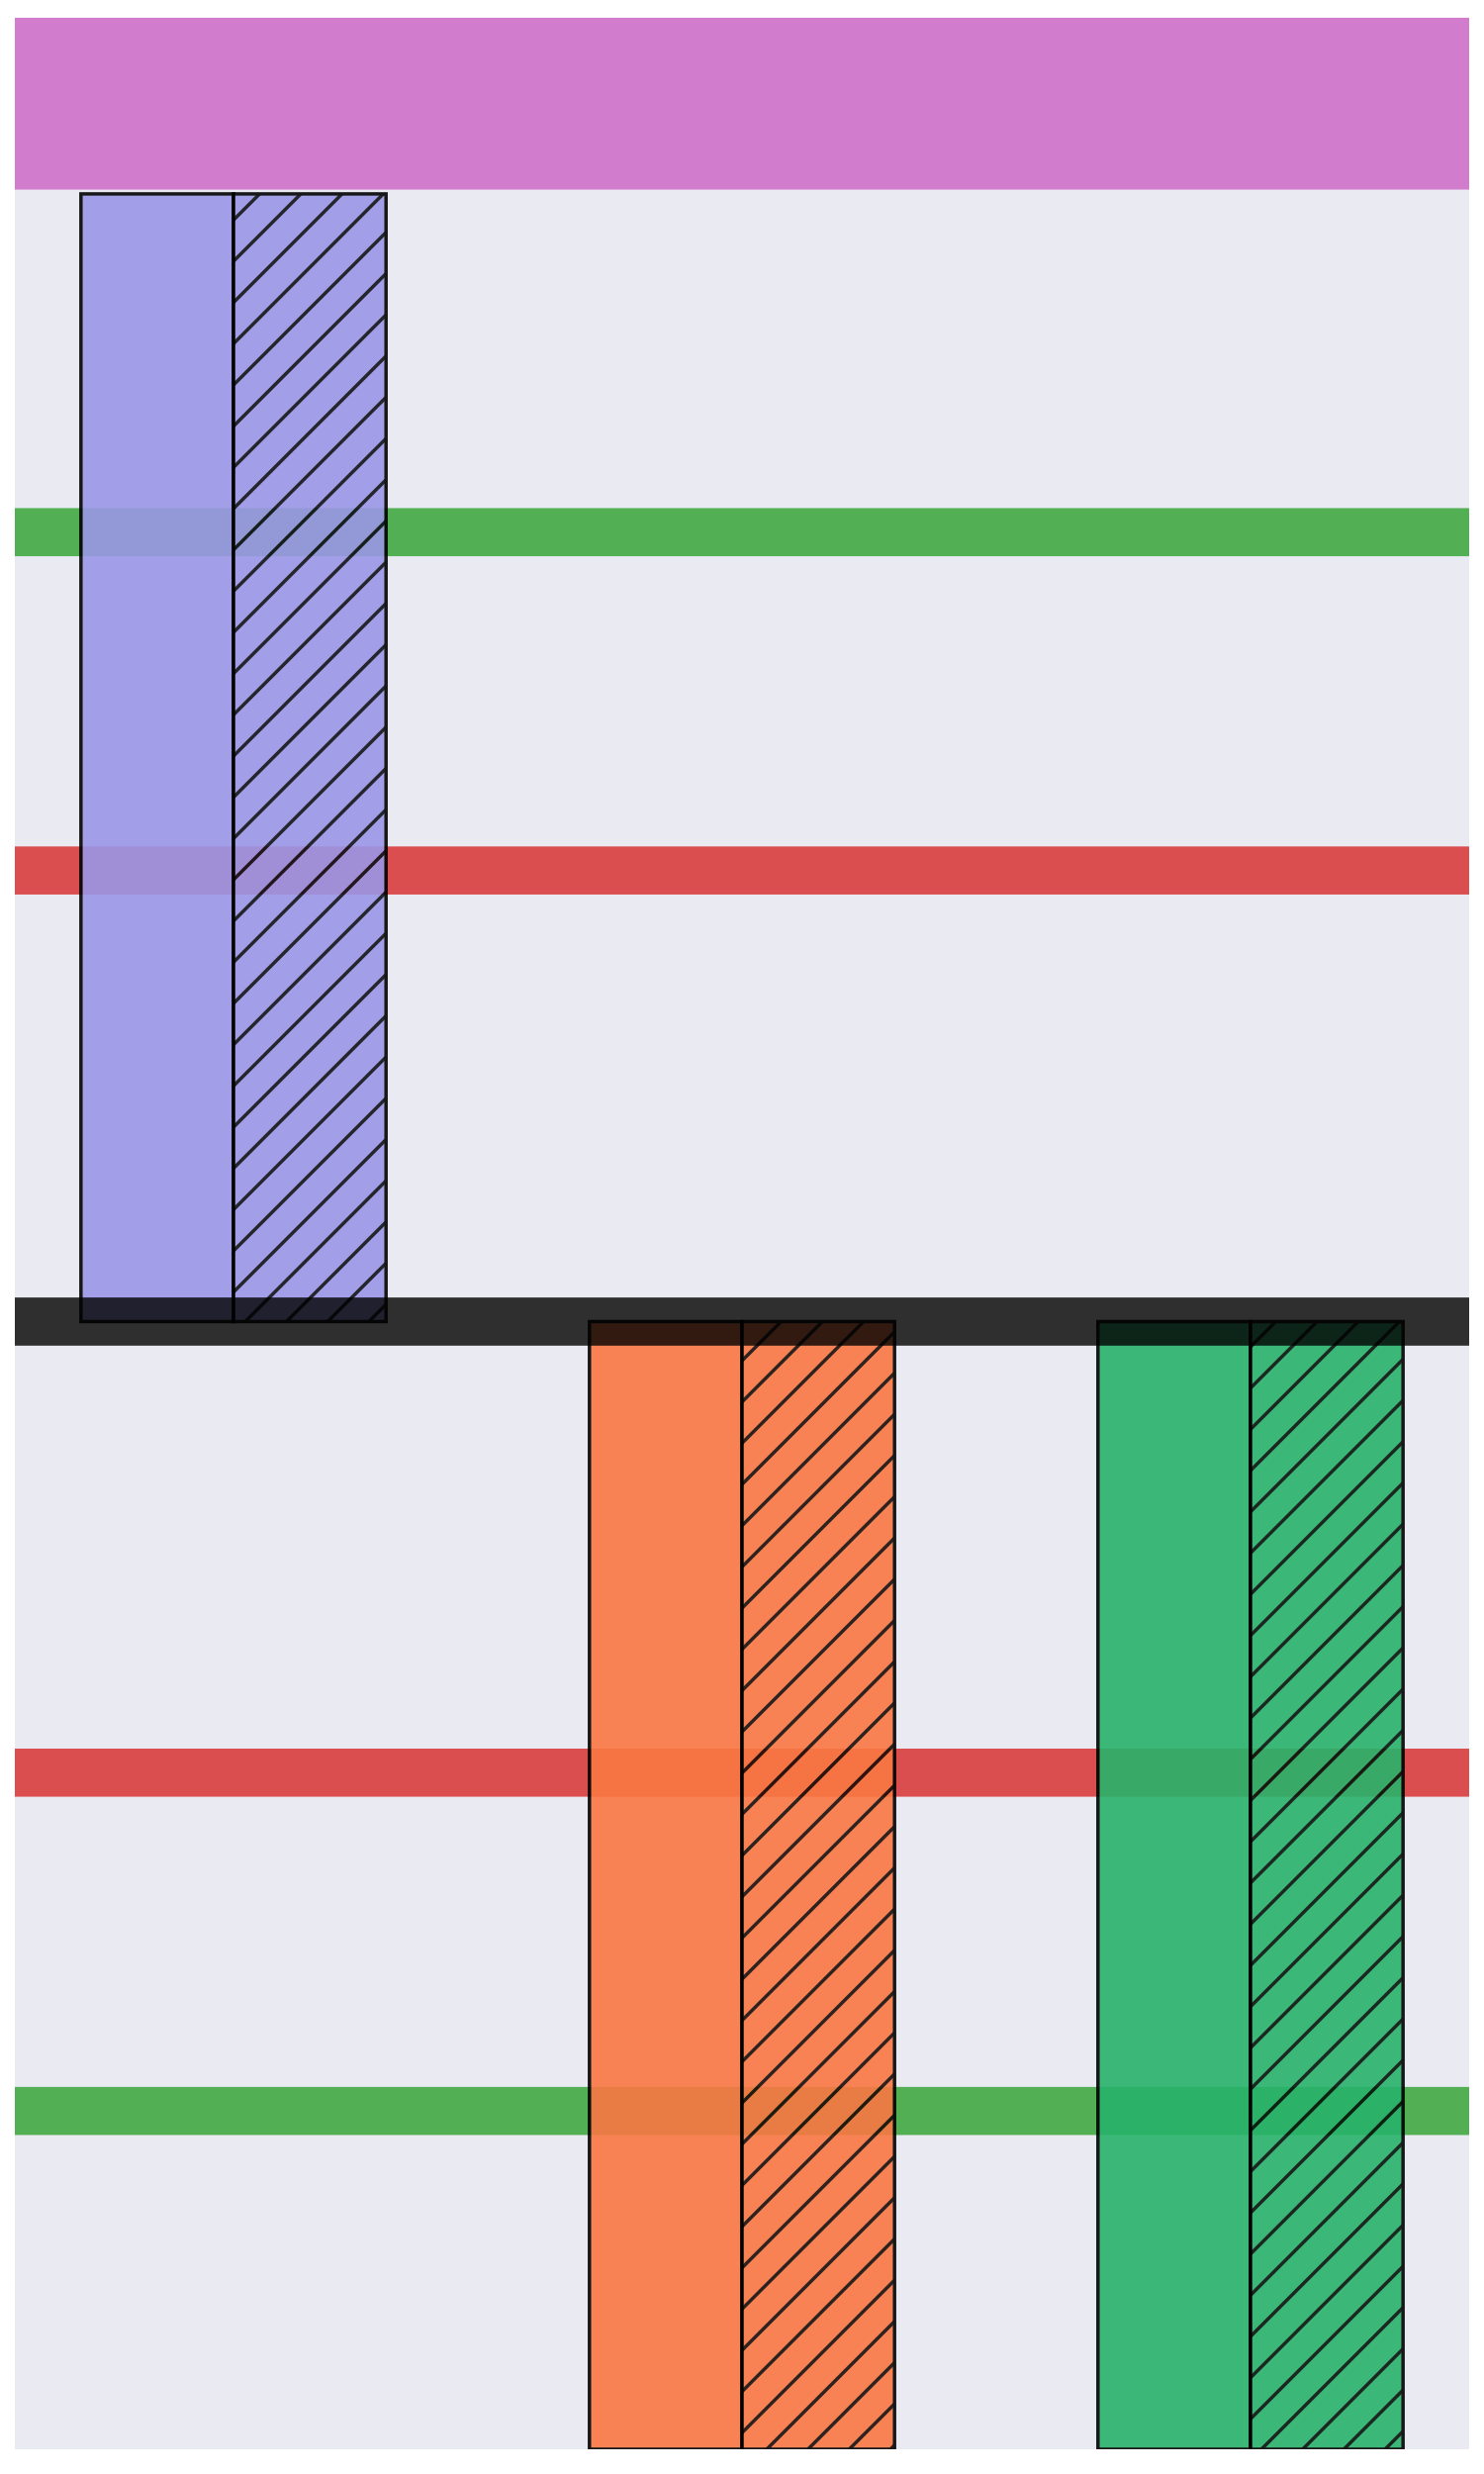
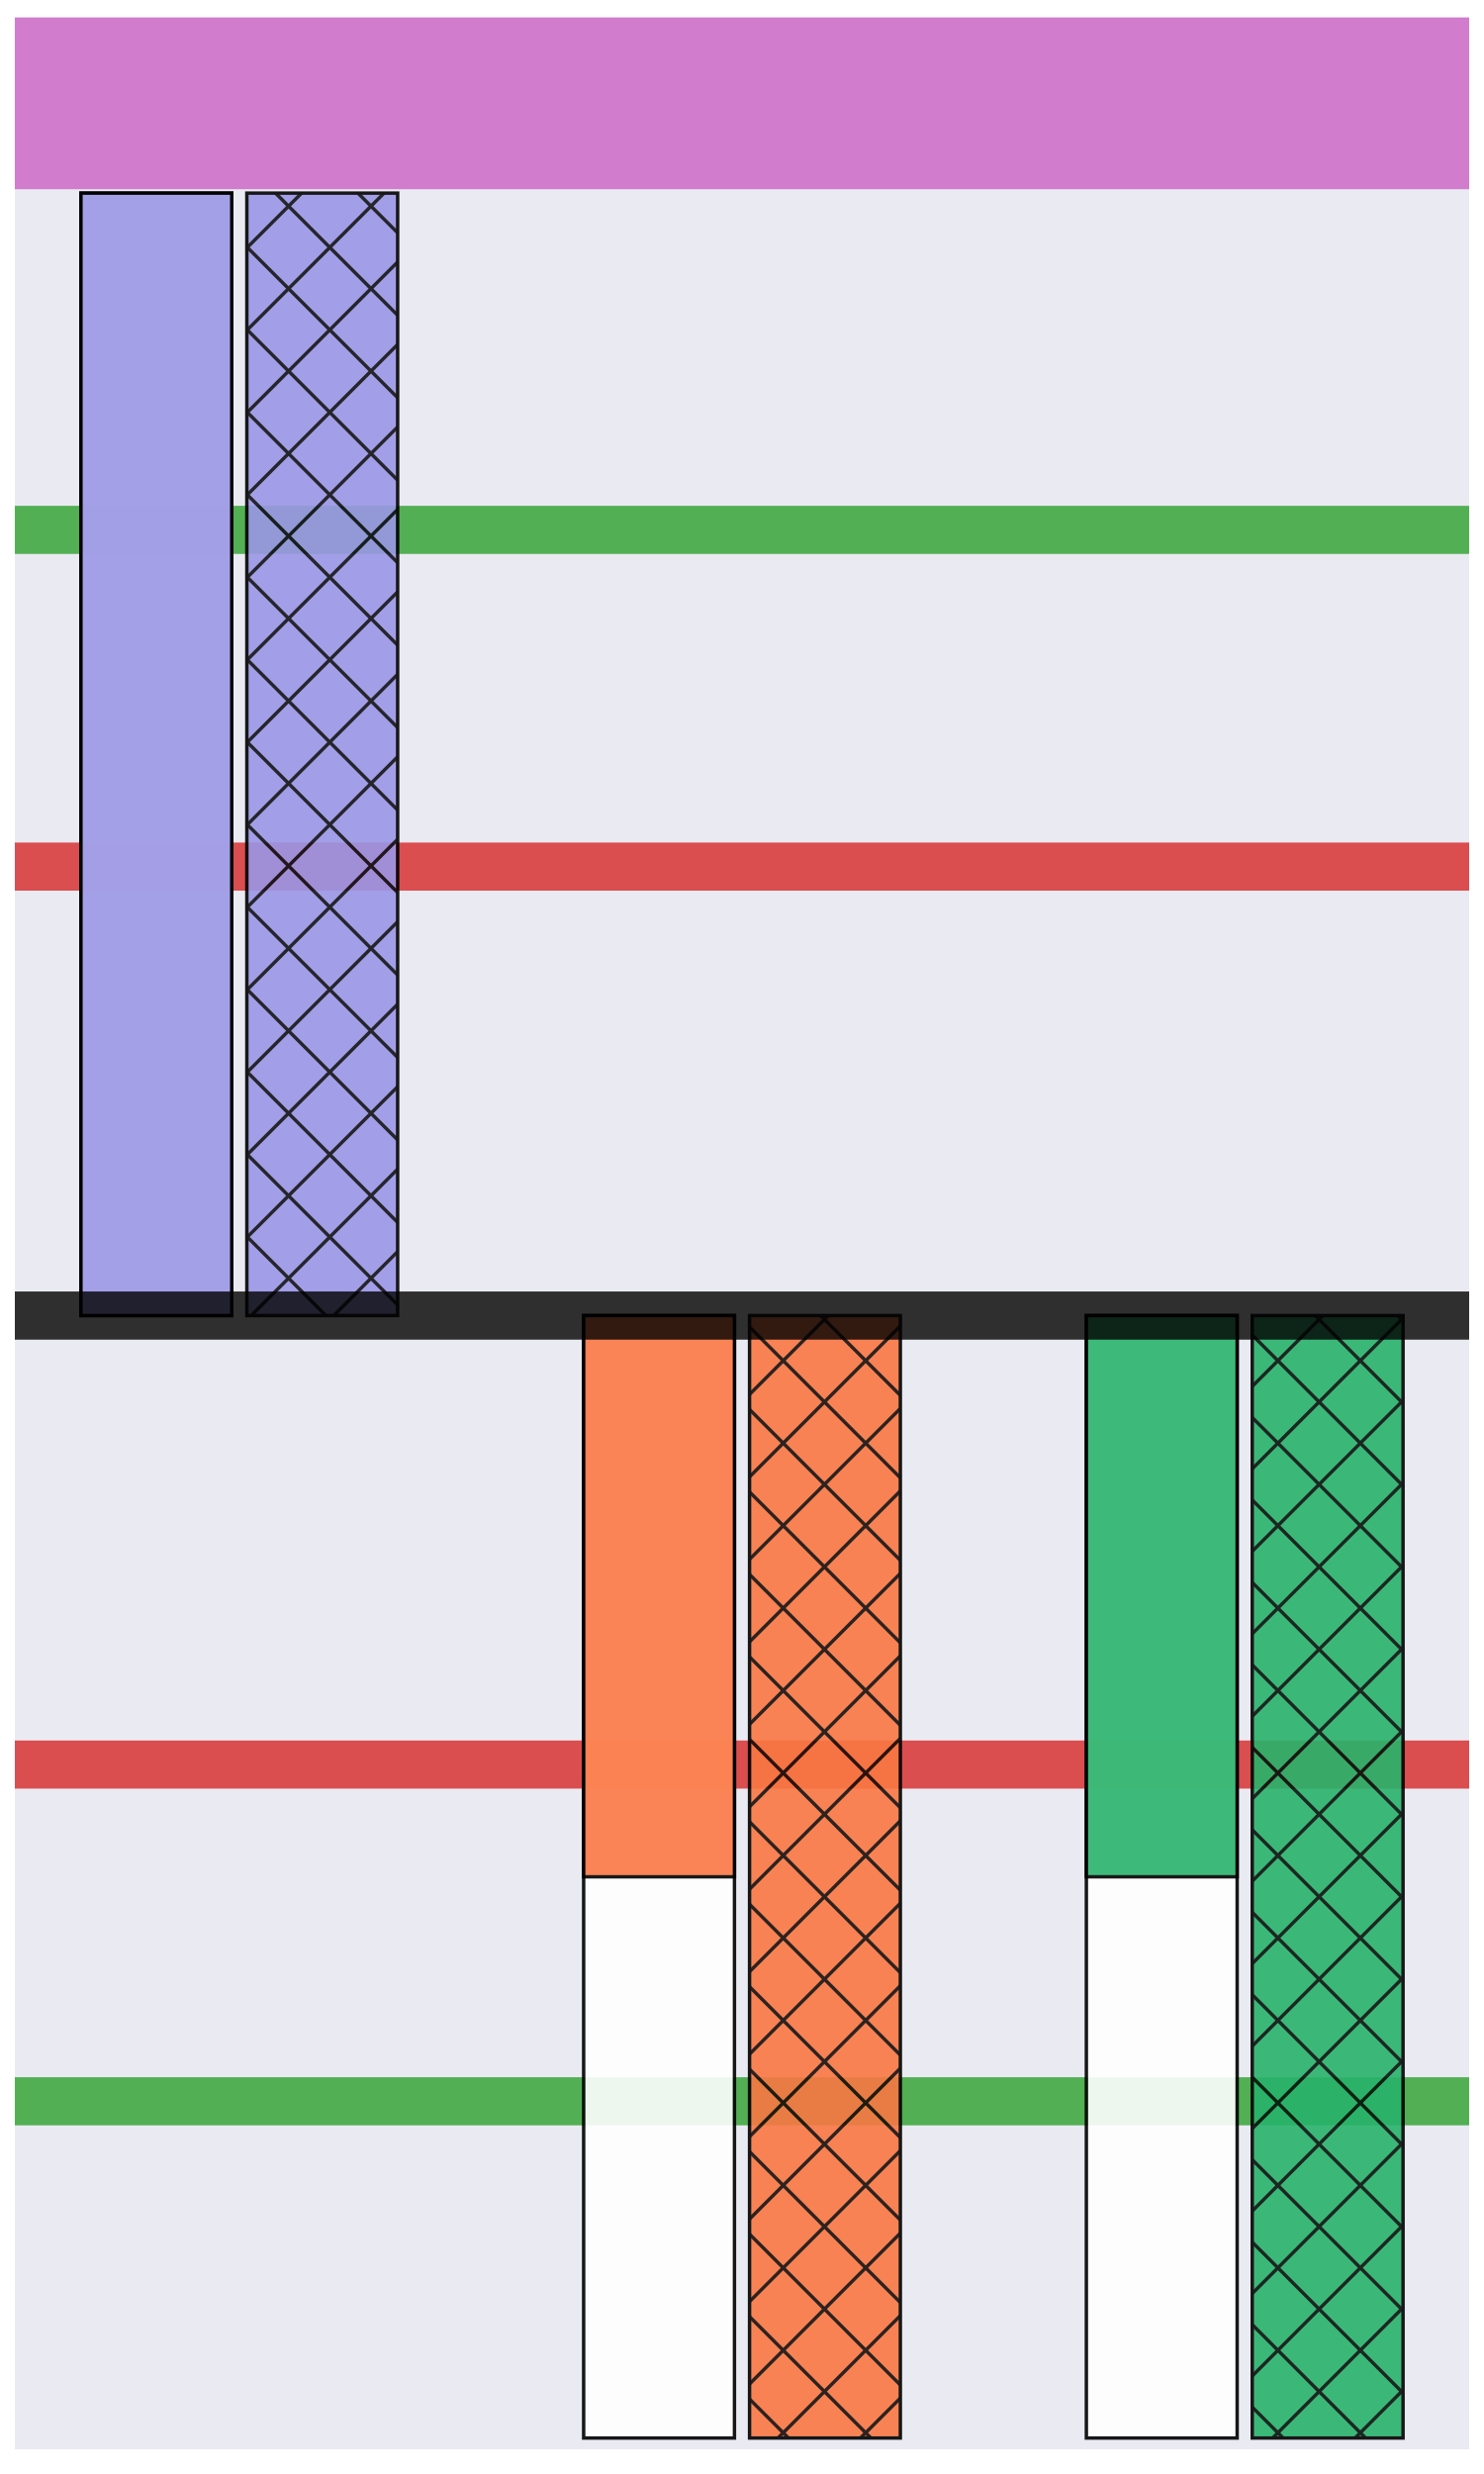
<svg xmlns="http://www.w3.org/2000/svg" width="432pt" height="720pt" viewBox="0 0 432 720" version="1.1">
  <defs>
    <style type="text/css">*{stroke-linejoin: round; stroke-linecap: butt}</style>
  </defs>
  <g id="figure_1">
    <g id="patch_1">
      <path d="M 0 720  L 432 720  L 432 0  L 0 0  z " style="fill: #ffffff" />
    </g>
    <g id="axes_1">
      <g id="patch_2">
        <path d="M 4.32 712.8  L 427.68 712.8  L 427.68 7.2  L 4.32 7.2  z " style="fill: #eaeaf2" />
      </g>
      <g id="matplotlib.axis_1" />
      <g id="matplotlib.axis_2" />
      <g id="line2d_1">
-         <path d="M 4.32 30.173  L 427.68 30.173  " style="fill: none; stroke: #d27cce; stroke-width: 50" />
+         <path d="M 4.32 30.067  L 427.68 30.067  " style="fill: none; stroke: #d27cce; stroke-width: 50" />
      </g>
      <g id="line2d_2">
-         <path d="M 4.32 154.884  L 427.68 154.884  " clip-path="url(#pefa6c010cb)" style="fill: none; stroke: #2ca02c; stroke-opacity: 0.8; stroke-width: 14; stroke-linecap: round" />
+         <path d="M 4.32 154.2  L 427.68 154.2  " clip-path="url(#p2093bbd950)" style="fill: none; stroke: #2ca02c; stroke-opacity: 0.8; stroke-width: 14; stroke-linecap: round" />
      </g>
      <g id="line2d_3">
-         <path d="M 4.32 253.34  L 427.68 253.34  " clip-path="url(#pefa6c010cb)" style="fill: none; stroke: #d62728; stroke-opacity: 0.8; stroke-width: 14; stroke-linecap: round" />
+         <path d="M 4.32 252.2  L 427.68 252.2  " clip-path="url(#p2093bbd950)" style="fill: none; stroke: #d62728; stroke-opacity: 0.8; stroke-width: 14; stroke-linecap: round" />
      </g>
      <g id="line2d_4">
-         <path d="M 4.32 614.344  L 427.68 614.344  " clip-path="url(#pefa6c010cb)" style="fill: none; stroke: #2ca02c; stroke-opacity: 0.8; stroke-width: 14; stroke-linecap: round" />
+         <path d="M 4.32 611.533  L 427.68 611.533  " clip-path="url(#p2093bbd950)" style="fill: none; stroke: #2ca02c; stroke-opacity: 0.8; stroke-width: 14; stroke-linecap: round" />
      </g>
      <g id="line2d_5">
-         <path d="M 4.32 515.888  L 427.68 515.888  " clip-path="url(#pefa6c010cb)" style="fill: none; stroke: #d62728; stroke-opacity: 0.8; stroke-width: 14; stroke-linecap: round" />
+         <path d="M 4.32 513.533  L 427.68 513.533  " clip-path="url(#p2093bbd950)" style="fill: none; stroke: #d62728; stroke-opacity: 0.8; stroke-width: 14; stroke-linecap: round" />
      </g>
      <g id="patch_3">
        <path d="M 4.32 712.8  L 4.32 7.2  " style="fill: none" />
      </g>
      <g id="patch_4">
        <path d="M 427.68 712.8  L 427.68 7.2  " style="fill: none" />
      </g>
      <g id="patch_5">
        <path d="M 4.32 712.8  L 427.68 712.8  " style="fill: none" />
      </g>
      <g id="patch_6">
        <path d="M 4.32 7.2  L 427.68 7.2  " style="fill: none" />
      </g>
      <g id="patch_7">
-         <path d="M 23.564 384.614  L 67.972 384.614  L 67.972 56.428  L 23.564 56.428  z " clip-path="url(#pefa6c010cb)" style="fill: #9a96e5; opacity: 0.9; stroke: #000000; stroke-linejoin: miter" />
+         <path d="M 23.564 382.867  L 67.465 382.867  L 67.465 56.2  L 23.564 56.2  z " clip-path="url(#p2093bbd950)" style="fill: #ffffff; opacity: 0.9; stroke: #000000; stroke-linejoin: miter" />
      </g>
      <g id="patch_8">
-         <path d="M 67.972 384.614  L 112.38 384.614  L 112.38 56.428  L 67.972 56.428  z " clip-path="url(#pefa6c010cb)" style="fill: url(#h73ee3e004e); opacity: 0.9; stroke: #000000; stroke-linejoin: miter" />
+         <path d="M 169.903 382.867  L 213.805 382.867  L 213.805 709.533  L 169.903 709.533  z " clip-path="url(#p2093bbd950)" style="fill: #ffffff; opacity: 0.9; stroke: #000000; stroke-linejoin: miter" />
      </g>
      <g id="patch_9">
-         <path d="M 171.592 384.614  L 216 384.614  L 216 712.8  L 171.592 712.8  z " clip-path="url(#pefa6c010cb)" style="fill: #f97743; opacity: 0.9; stroke: #000000; stroke-linejoin: miter" />
+         <path d="M 316.243 382.867  L 360.144 382.867  L 360.144 709.533  L 316.243 709.533  z " clip-path="url(#p2093bbd950)" style="fill: #ffffff; opacity: 0.9; stroke: #000000; stroke-linejoin: miter" />
      </g>
      <g id="patch_10">
-         <path d="M 216 384.614  L 260.408 384.614  L 260.408 712.8  L 216 712.8  z " clip-path="url(#pefa6c010cb)" style="fill: url(#hedbc7107e1); opacity: 0.9; stroke: #000000; stroke-linejoin: miter" />
+         <path d="M 23.564 382.867  L 67.465 382.867  L 67.465 56.2  L 23.564 56.2  z " clip-path="url(#p2093bbd950)" style="fill: #9a96e5; opacity: 0.9; stroke: #000000; stroke-linejoin: miter" />
      </g>
      <g id="patch_11">
-         <path d="M 319.62 384.614  L 364.028 384.614  L 364.028 712.8  L 319.62 712.8  z " clip-path="url(#pefa6c010cb)" style="fill: #28b36a; opacity: 0.9; stroke: #000000; stroke-linejoin: miter" />
+         <path d="M 71.856 382.867  L 115.757 382.867  L 115.757 56.2  L 71.856 56.2  z " clip-path="url(#p2093bbd950)" style="fill: url(#hf333bc9f47); opacity: 0.9; stroke: #000000; stroke-linejoin: miter" />
      </g>
      <g id="patch_12">
-         <path d="M 364.028 384.614  L 408.436 384.614  L 408.436 712.8  L 364.028 712.8  z " clip-path="url(#pefa6c010cb)" style="fill: url(#h7eb1463fe4); opacity: 0.9; stroke: #000000; stroke-linejoin: miter" />
+         <path d="M 169.903 382.867  L 213.805 382.867  L 213.805 546.2  L 169.903 546.2  z " clip-path="url(#p2093bbd950)" style="fill: #f97743; opacity: 0.9; stroke: #000000; stroke-linejoin: miter" />
+       </g>
+       <g id="patch_13">
+         <path d="M 218.195 382.867  L 262.097 382.867  L 262.097 709.533  L 218.195 709.533  z " clip-path="url(#p2093bbd950)" style="fill: url(#h27a9b6873a); opacity: 0.9; stroke: #000000; stroke-linejoin: miter" />
+       </g>
+       <g id="patch_14">
+         <path d="M 316.243 382.867  L 360.144 382.867  L 360.144 546.2  L 316.243 546.2  z " clip-path="url(#p2093bbd950)" style="fill: #28b36a; opacity: 0.9; stroke: #000000; stroke-linejoin: miter" />
+       </g>
+       <g id="patch_15">
+         <path d="M 364.535 382.867  L 408.436 382.867  L 408.436 709.533  L 364.535 709.533  z " clip-path="url(#p2093bbd950)" style="fill: url(#h09cc77baa0); opacity: 0.9; stroke: #000000; stroke-linejoin: miter" />
      </g>
      <g id="line2d_6">
-         <path d="M 4.32 384.614  L 427.68 384.614  " clip-path="url(#pefa6c010cb)" style="fill: none; stroke: #000000; stroke-opacity: 0.8; stroke-width: 14; stroke-linecap: round" />
+         <path d="M 4.32 382.867  L 427.68 382.867  " clip-path="url(#p2093bbd950)" style="fill: none; stroke: #000000; stroke-opacity: 0.8; stroke-width: 14; stroke-linecap: round" />
      </g>
    </g>
  </g>
  <defs>
-     <clipPath id="pefa6c010cb">
+     <clipPath id="p2093bbd950">
      <rect x="4.32" y="7.2" width="423.36" height="705.6" />
    </clipPath>
  </defs>
  <defs>
-     <pattern id="h73ee3e004e" patternUnits="userSpaceOnUse" x="0" y="0" width="72" height="72">
+     <pattern id="hf333bc9f47" patternUnits="userSpaceOnUse" x="0" y="0" width="72" height="72">
      <rect x="0" y="0" width="73" height="73" fill="#9a96e5" />
-       <path d="M -36 36  L 36 -36  M -30 42  L 42 -30  M -24 48  L 48 -24  M -18 54  L 54 -18  M -12 60  L 60 -12  M -6 66  L 66 -6  M 0 72  L 72 0  M 6 78  L 78 6  M 12 84  L 84 12  M 18 90  L 90 18  M 24 96  L 96 24  M 30 102  L 102 30  M 36 108  L 108 36  " style="fill: #000000; stroke: #000000; stroke-width: 1.0; stroke-linecap: butt; stroke-linejoin: miter; stroke-opacity: 0.9" />
+       <path d="M -36 36  L 36 -36  M -24 48  L 48 -24  M -12 60  L 60 -12  M 0 72  L 72 0  M 12 84  L 84 12  M 24 96  L 96 24  M 36 108  L 108 36  M -36 36  L 36 108  M -24 24  L 48 96  M -12 12  L 60 84  M 0 0  L 72 72  M 12 -12  L 84 60  M 24 -24  L 96 48  M 36 -36  L 108 36  " style="fill: #000000; stroke: #000000; stroke-width: 1.0; stroke-linecap: butt; stroke-linejoin: miter; stroke-opacity: 0.9" />
    </pattern>
-     <pattern id="hedbc7107e1" patternUnits="userSpaceOnUse" x="0" y="0" width="72" height="72">
+     <pattern id="h27a9b6873a" patternUnits="userSpaceOnUse" x="0" y="0" width="72" height="72">
      <rect x="0" y="0" width="73" height="73" fill="#f97743" />
-       <path d="M -36 36  L 36 -36  M -30 42  L 42 -30  M -24 48  L 48 -24  M -18 54  L 54 -18  M -12 60  L 60 -12  M -6 66  L 66 -6  M 0 72  L 72 0  M 6 78  L 78 6  M 12 84  L 84 12  M 18 90  L 90 18  M 24 96  L 96 24  M 30 102  L 102 30  M 36 108  L 108 36  " style="fill: #000000; stroke: #000000; stroke-width: 1.0; stroke-linecap: butt; stroke-linejoin: miter; stroke-opacity: 0.9" />
+       <path d="M -36 36  L 36 -36  M -24 48  L 48 -24  M -12 60  L 60 -12  M 0 72  L 72 0  M 12 84  L 84 12  M 24 96  L 96 24  M 36 108  L 108 36  M -36 36  L 36 108  M -24 24  L 48 96  M -12 12  L 60 84  M 0 0  L 72 72  M 12 -12  L 84 60  M 24 -24  L 96 48  M 36 -36  L 108 36  " style="fill: #000000; stroke: #000000; stroke-width: 1.0; stroke-linecap: butt; stroke-linejoin: miter; stroke-opacity: 0.9" />
    </pattern>
-     <pattern id="h7eb1463fe4" patternUnits="userSpaceOnUse" x="0" y="0" width="72" height="72">
+     <pattern id="h09cc77baa0" patternUnits="userSpaceOnUse" x="0" y="0" width="72" height="72">
      <rect x="0" y="0" width="73" height="73" fill="#28b36a" />
-       <path d="M -36 36  L 36 -36  M -30 42  L 42 -30  M -24 48  L 48 -24  M -18 54  L 54 -18  M -12 60  L 60 -12  M -6 66  L 66 -6  M 0 72  L 72 0  M 6 78  L 78 6  M 12 84  L 84 12  M 18 90  L 90 18  M 24 96  L 96 24  M 30 102  L 102 30  M 36 108  L 108 36  " style="fill: #000000; stroke: #000000; stroke-width: 1.0; stroke-linecap: butt; stroke-linejoin: miter; stroke-opacity: 0.9" />
+       <path d="M -36 36  L 36 -36  M -24 48  L 48 -24  M -12 60  L 60 -12  M 0 72  L 72 0  M 12 84  L 84 12  M 24 96  L 96 24  M 36 108  L 108 36  M -36 36  L 36 108  M -24 24  L 48 96  M -12 12  L 60 84  M 0 0  L 72 72  M 12 -12  L 84 60  M 24 -24  L 96 48  M 36 -36  L 108 36  " style="fill: #000000; stroke: #000000; stroke-width: 1.0; stroke-linecap: butt; stroke-linejoin: miter; stroke-opacity: 0.9" />
    </pattern>
  </defs>
</svg>
